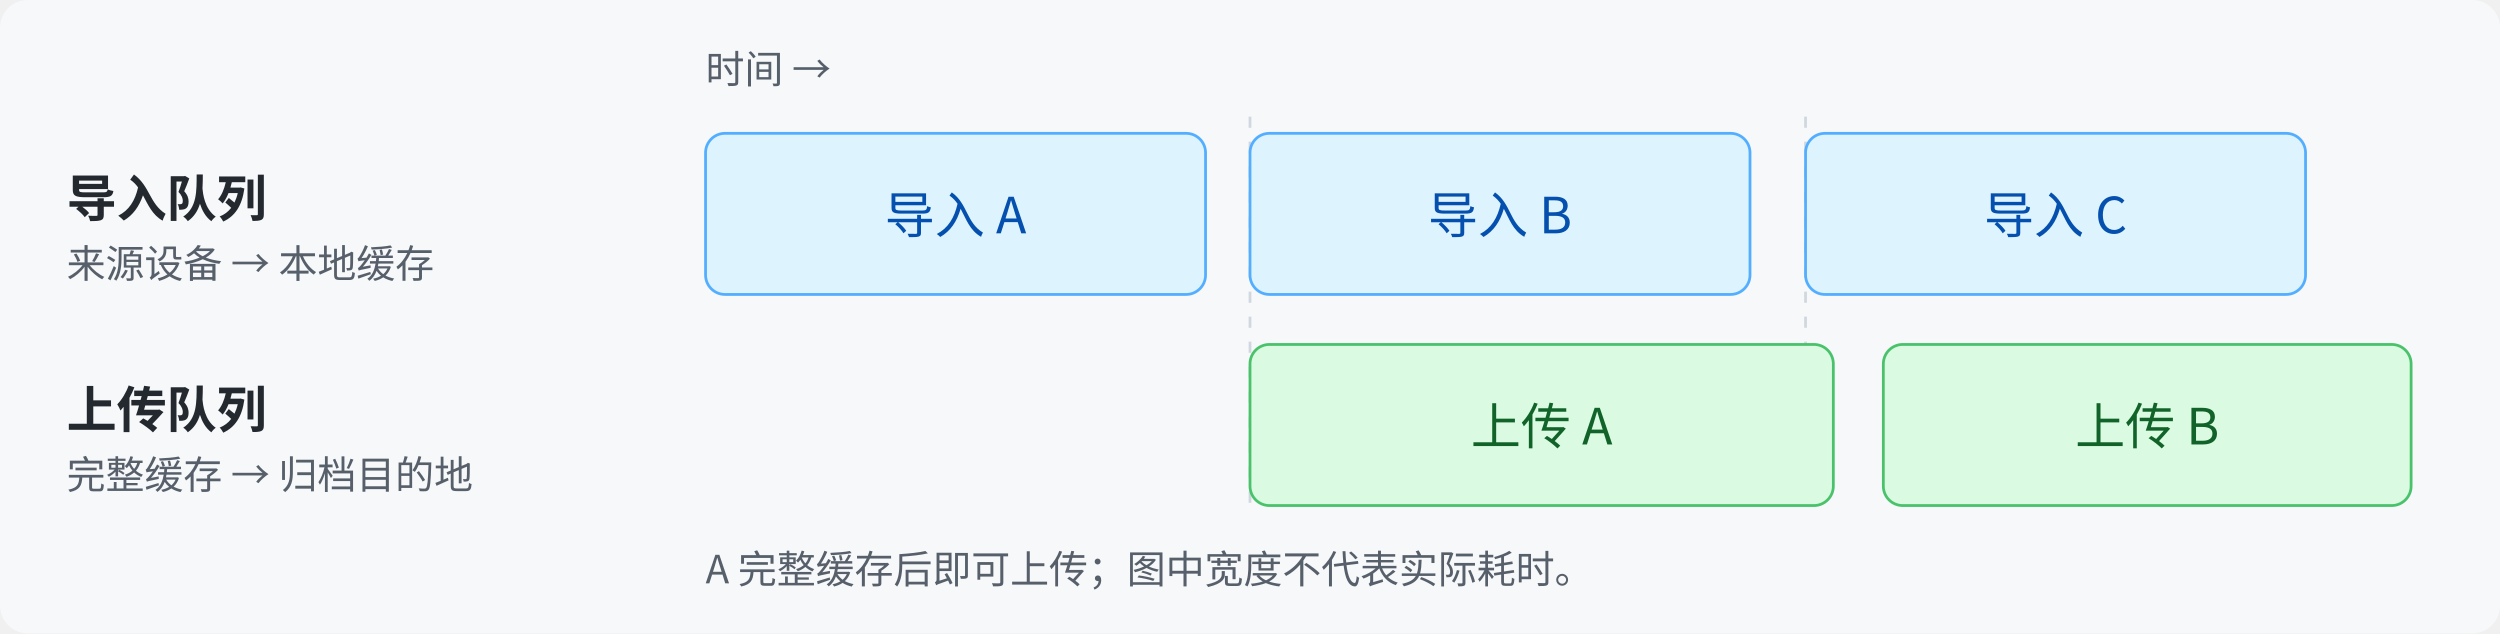
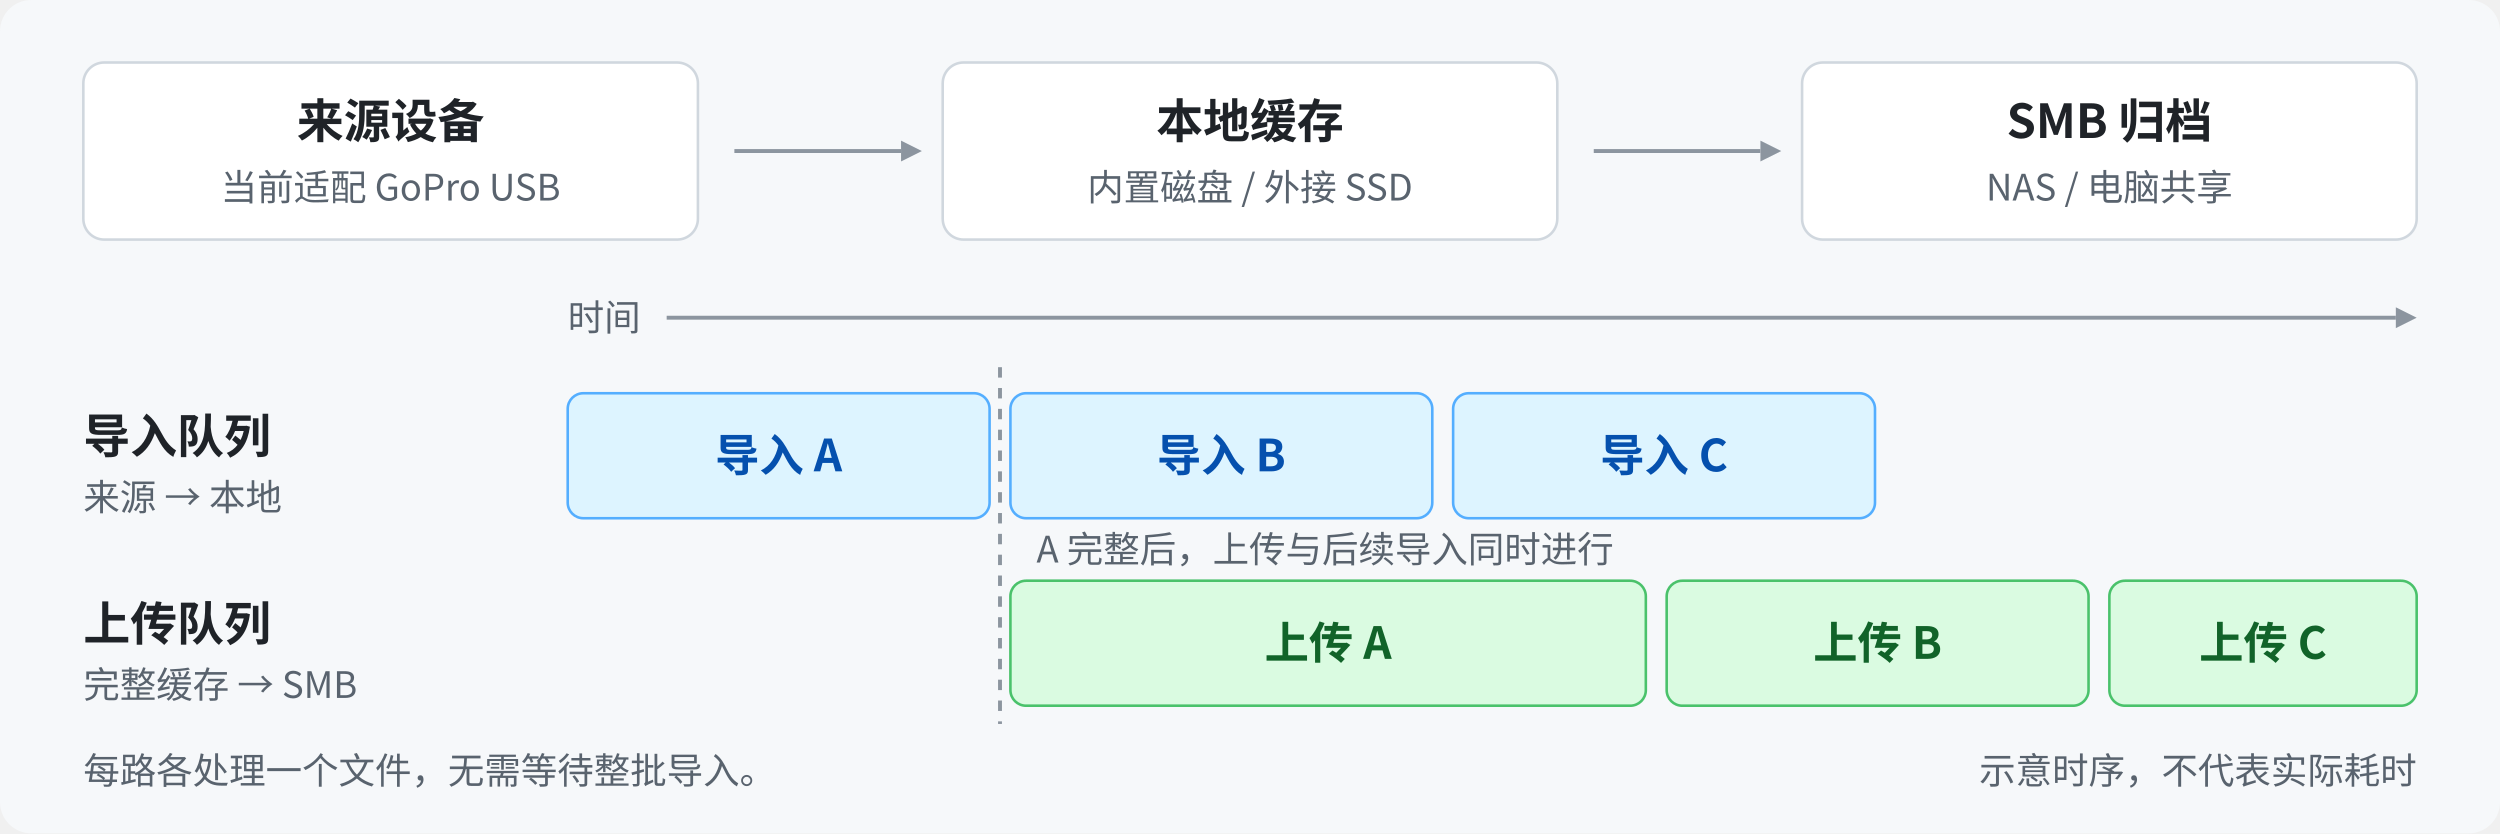
- <svg xmlns="http://www.w3.org/2000/svg" width="900" height="228" viewBox="0 0 900 228" role="img" aria-labelledby="title description">
+ <svg xmlns="http://www.w3.org/2000/svg" width="960" height="320" viewBox="0 0 960 320" role="img" aria-labelledby="title description">
  <style>
    :root { color-scheme: light dark; }
-     .background { fill: #f6f8fa; }
-     .label { fill: #24292f; }
-     .note { fill: #57606a; }
-     .grid { stroke: #d0d7de; }
+     text { font-family: -apple-system, BlinkMacSystemFont, "Segoe UI", "Noto Sans CJK SC", "Microsoft YaHei", sans-serif; }
+     .bg { fill: #f6f8fa; }
+     .node { fill: #ffffff; stroke: #d0d7de; }
+     .title { fill: #1f2328; font-size: 18px; font-weight: 600; }
+     .note { fill: #59636e; font-size: 14px; }
+     .line { stroke: #8c959f; fill: none; stroke-width: 1.5; }
+     .arrow { fill: #8c959f; }
    .import { fill: #ddf4ff; stroke: #54aeff; }
    .upload { fill: #dafbe1; stroke: #4ac26b; }
-     .import-label { fill: #0550ae; }
-     .upload-label { fill: #116329; }
-     text { font-family: -apple-system, BlinkMacSystemFont, "Segoe UI", "Noto Sans CJK SC", "Microsoft YaHei", sans-serif; font-size: 18px; }
+     .importText { fill: #0550ae; font-size: 17px; font-weight: 600; }
+     .uploadText { fill: #116329; font-size: 17px; font-weight: 600; }
    @media (prefers-color-scheme: dark) {
-       .background { fill: #161b22; }
-       .label { fill: #e6edf3; }
-       .note { fill: #9da7b3; }
-       .grid { stroke: #30363d; }
+       .bg { fill: #161b22; }
+       .node { fill: #212830; stroke: #3d444d; }
+       .title { fill: #f0f6fc; }
+       .note { fill: #b1bac4; }
      .import { fill: #122c46; stroke: #388bfd; }
      .upload { fill: #122d20; stroke: #3fb950; }
-       .import-label { fill: #79c0ff; }
-       .upload-label { fill: #7ee787; }
+       .importText { fill: #79c0ff; }
+       .uploadText { fill: #7ee787; }
    }
  </style>
-   <rect class="background" width="900" height="228" rx="10" />
-   <text class="note" x="254" y="30" style="font-size:14px">时间 →</text>
-   <path class="grid" d="M450 42V184M650 42V184" stroke-dasharray="4 5" />
-   <text class="label" x="24" y="78" font-weight="600">导入队列</text>
-   <text class="note" x="24" y="100" style="font-size:14px">来源设备 → 本地缓存</text>
-   <rect class="import" x="254" y="48" width="180" height="58" rx="7" />
-   <rect class="import" x="450" y="48" width="180" height="58" rx="7" />
-   <rect class="import" x="650" y="48" width="180" height="58" rx="7" />
-   <text class="import-label" x="344" y="84" text-anchor="middle">导入 A</text>
-   <text class="import-label" x="540" y="84" text-anchor="middle">导入 B</text>
-   <text class="import-label" x="740" y="84" text-anchor="middle">导入 C</text>
-   <text class="label" x="24" y="154" font-weight="600">上传队列</text>
-   <text class="note" x="24" y="176" style="font-size:14px">完整缓存 → 归档目的地</text>
-   <rect class="upload" x="450" y="124" width="210" height="58" rx="7" />
-   <rect class="upload" x="678" y="124" width="190" height="58" rx="7" />
-   <text class="upload-label" x="555" y="160" text-anchor="middle">上传 A</text>
-   <text class="upload-label" x="773" y="160" text-anchor="middle">上传 B</text>
-   <text class="note" x="254" y="210" style="font-size:14px">A 完整缓存后即可上传；图中宽度不代表实际耗时。</text>
+   <rect class="bg" width="960" height="320" rx="12" />
+   <rect class="node" x="32" y="24" width="236" height="68" rx="8" />
+   <text class="title" x="150" y="53" text-anchor="middle">来源设备</text>
+   <text class="note" x="150" y="77" text-anchor="middle">当前适配 GoPro USB</text>
+   <path class="line" d="M282 58H346" />
+   <path class="arrow" d="m346 54 8 4-8 4z" />
+   <rect class="node" x="362" y="24" width="236" height="68" rx="8" />
+   <text class="title" x="480" y="53" text-anchor="middle">本地缓存</text>
+   <text class="note" x="480" y="77" text-anchor="middle">内置磁盘 / 外接 SSD</text>
+   <path class="line" d="M612 58H676" />
+   <path class="arrow" d="m676 54 8 4-8 4z" />
+   <rect class="node" x="692" y="24" width="236" height="68" rx="8" />
+   <text class="title" x="810" y="53" text-anchor="middle">SMB 归档</text>
+   <text class="note" x="810" y="77" text-anchor="middle">NAS / 电脑共享</text>
+   <text class="note" x="218" y="127">时间</text>
+   <path class="line" d="M256 122H920" />
+   <path class="arrow" d="m920 118 8 4-8 4z" />
+   <text class="title" x="32" y="174">导入队列</text>
+   <text class="note" x="32" y="196">来源 → 本地</text>
+   <rect class="import" x="218" y="151" width="162" height="48" rx="6" />
+   <rect class="import" x="388" y="151" width="162" height="48" rx="6" />
+   <rect class="import" x="558" y="151" width="162" height="48" rx="6" />
+   <text class="importText" x="299" y="181" text-anchor="middle">导入 A</text>
+   <text class="importText" x="469" y="181" text-anchor="middle">导入 B</text>
+   <text class="importText" x="639" y="181" text-anchor="middle">导入 C</text>
+   <text class="title" x="32" y="246">上传队列</text>
+   <text class="note" x="32" y="268">完整缓存 → SMB</text>
+   <path class="line" d="M384 141V278" stroke-dasharray="4 4" />
+   <rect class="upload" x="388" y="223" width="244" height="48" rx="6" />
+   <rect class="upload" x="640" y="223" width="162" height="48" rx="6" />
+   <rect class="upload" x="810" y="223" width="118" height="48" rx="6" />
+   <text class="uploadText" x="510" y="253" text-anchor="middle">上传 A</text>
+   <text class="uploadText" x="721" y="253" text-anchor="middle">上传 B</text>
+   <text class="uploadText" x="869" y="253" text-anchor="middle">上传 C</text>
+   <text class="note" x="398" y="216">A 完整后，上传与后续导入同时进行</text>
+   <text class="note" x="32" y="301">每路各处理一个文件，无需等待整批导入。</text>
+   <text class="note" x="928" y="301" text-anchor="end">示意时序，不代表实际耗时</text>
</svg>
